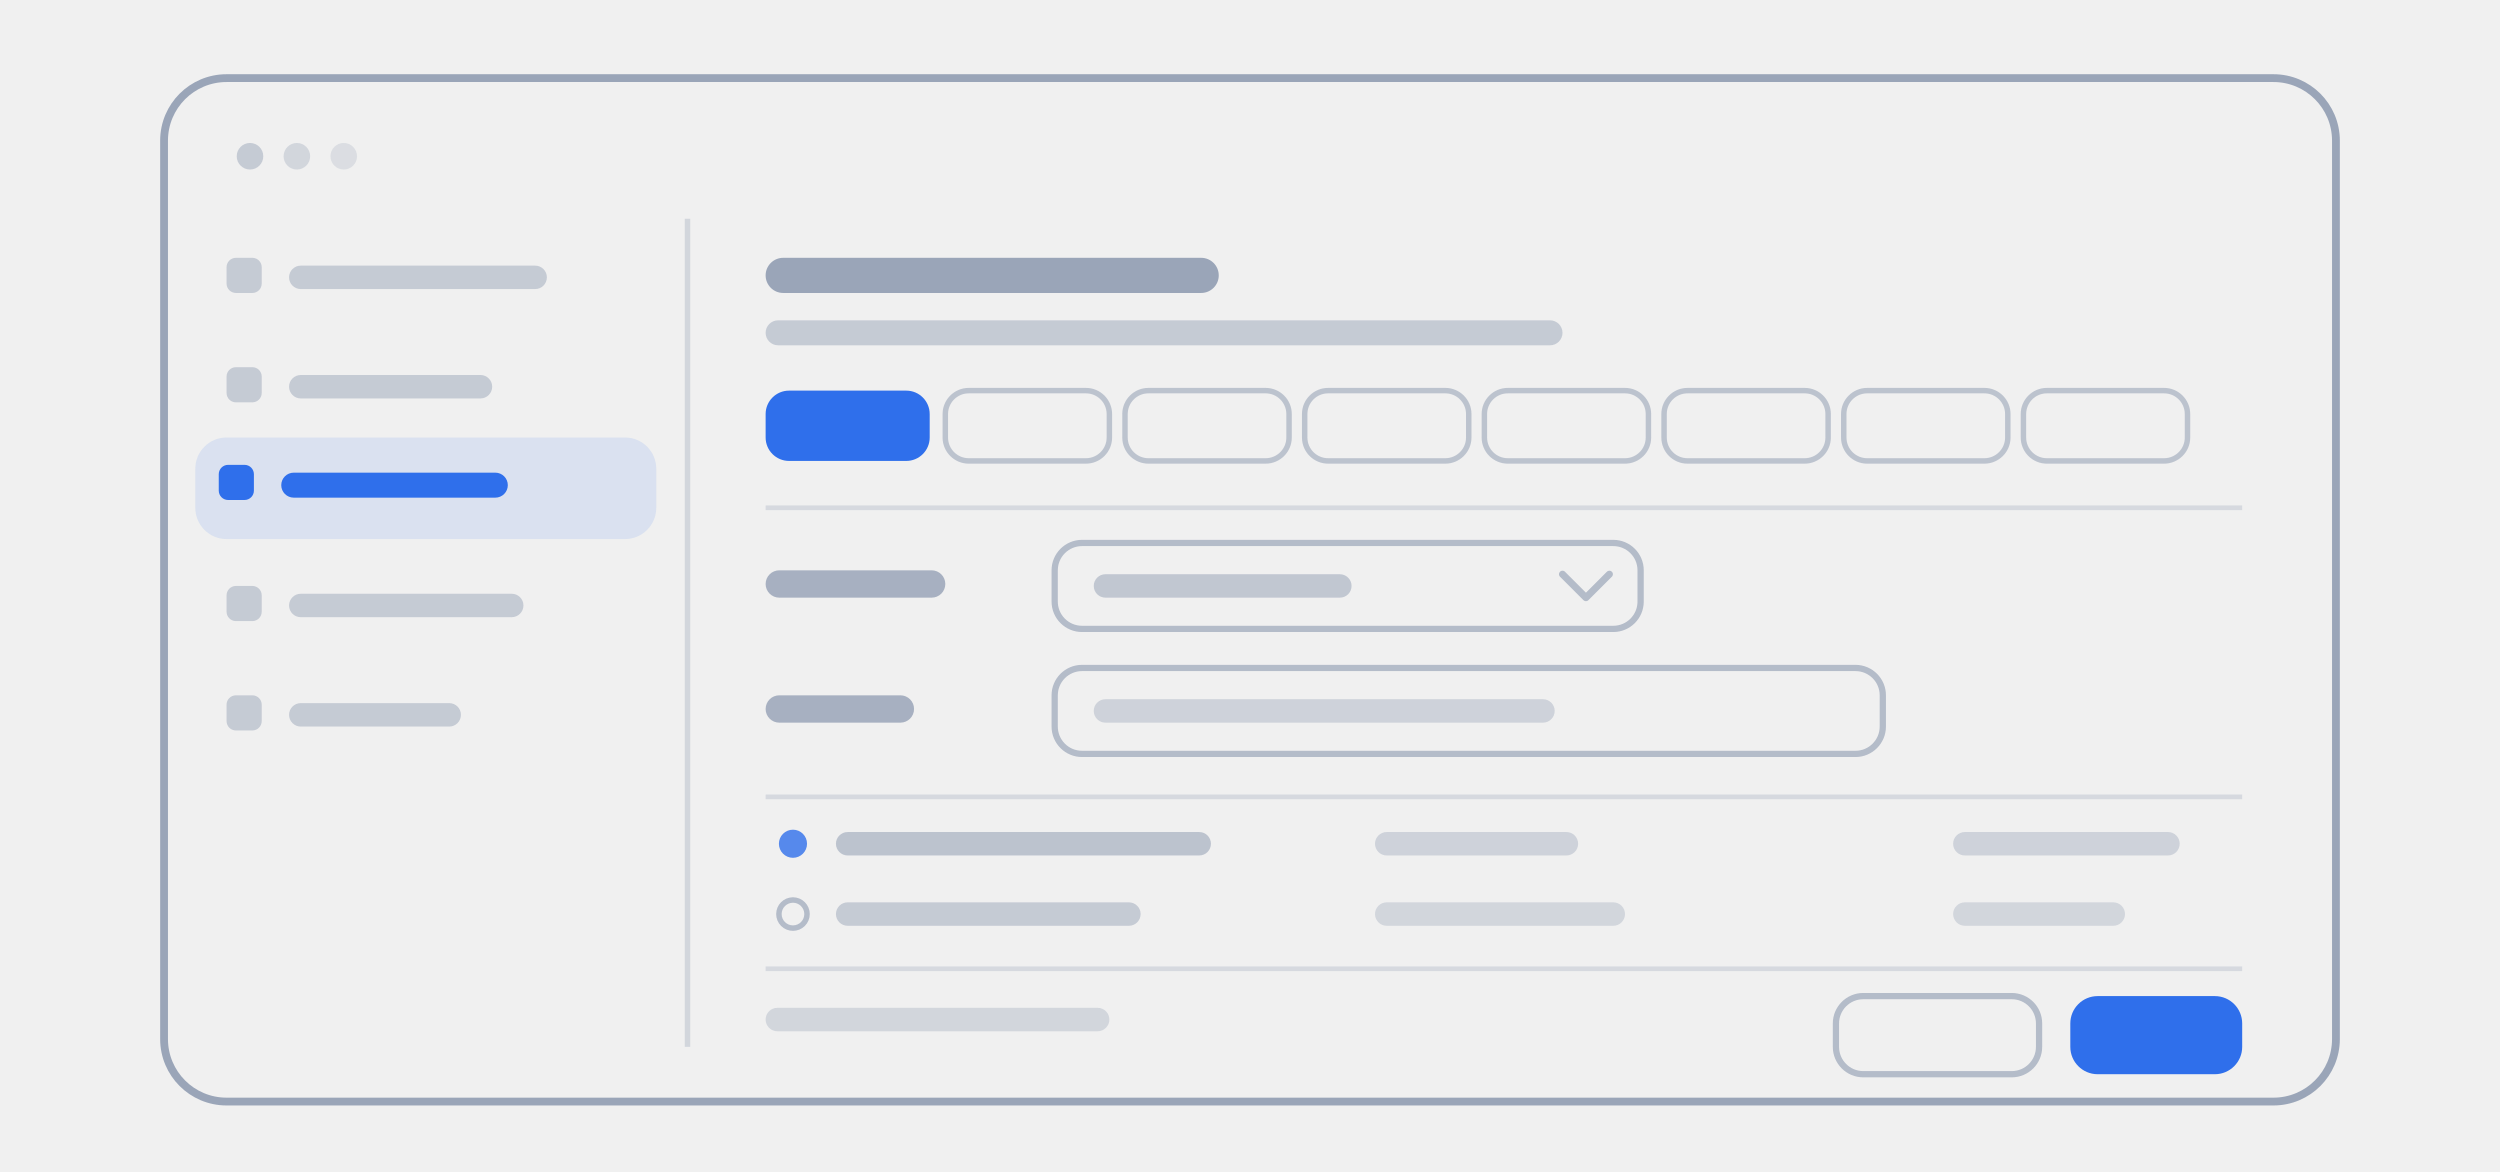
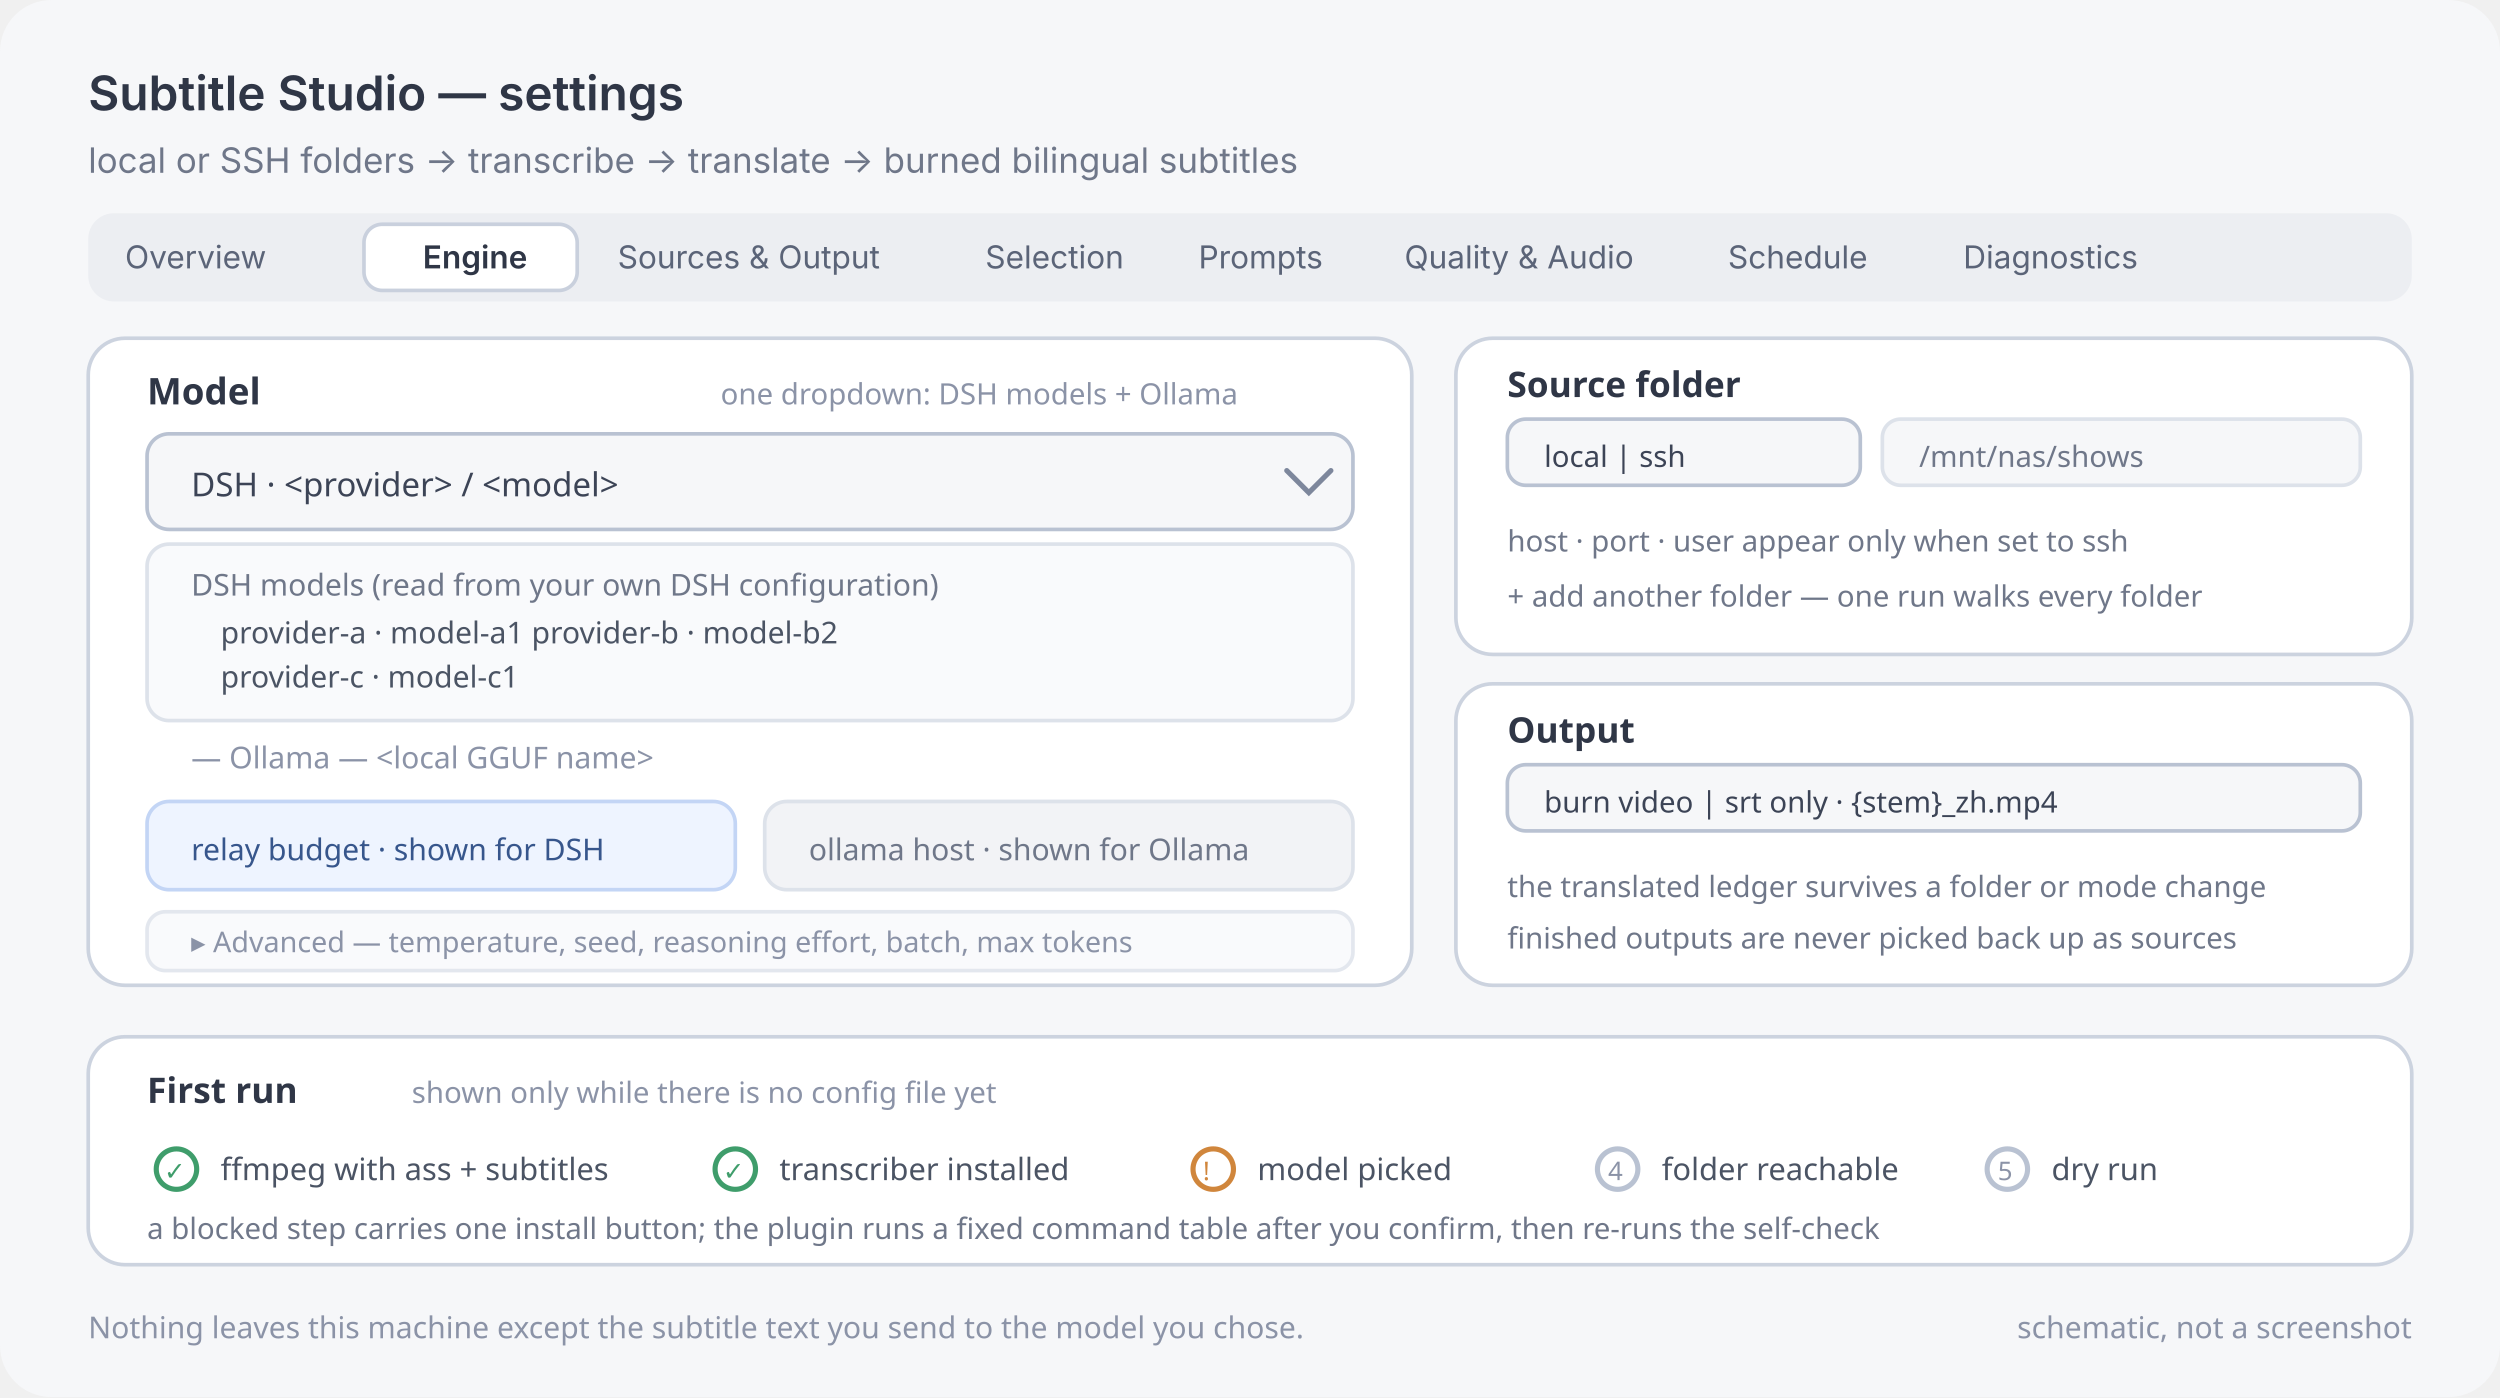
- <svg xmlns="http://www.w3.org/2000/svg" width="640" height="300" viewBox="0 0 640 300" role="img" aria-label="Subtitle Studio settings panel">
-   <rect x="42" y="20" width="556" height="262" rx="16" fill="none" stroke="#9aa5b8" stroke-width="2" />
-   <circle cx="64" cy="40" r="3.4" fill="#9aa5b8" opacity="0.5" />
-   <circle cx="76" cy="40" r="3.4" fill="#9aa5b8" opacity="0.35" />
-   <circle cx="88" cy="40" r="3.4" fill="#9aa5b8" opacity="0.25" />
-   <line x1="176" y1="56" x2="176" y2="268" stroke="#9aa5b8" stroke-width="1.4" opacity="0.35" />
-   <rect x="58" y="66" width="9" height="9" rx="2.4" fill="#9aa5b8" opacity="0.5" />
-   <rect x="74" y="68" width="66" height="6" rx="3" fill="#9aa5b8" opacity="0.5" />
-   <rect x="58" y="94" width="9" height="9" rx="2.4" fill="#9aa5b8" opacity="0.5" />
-   <rect x="74" y="96" width="52" height="6" rx="3" fill="#9aa5b8" opacity="0.5" />
-   <rect x="50" y="112" width="118" height="26" rx="8" fill="#2f6feb" opacity="0.12" />
-   <rect x="56" y="119" width="9" height="9" rx="2.4" fill="#2f6feb" />
-   <rect x="72" y="121" width="58" height="6.4" rx="3.2" fill="#2f6feb" />
-   <rect x="58" y="150" width="9" height="9" rx="2.4" fill="#9aa5b8" opacity="0.5" />
-   <rect x="74" y="152" width="60" height="6" rx="3" fill="#9aa5b8" opacity="0.5" />
-   <rect x="58" y="178" width="9" height="9" rx="2.4" fill="#9aa5b8" opacity="0.5" />
-   <rect x="74" y="180" width="44" height="6" rx="3" fill="#9aa5b8" opacity="0.5" />
-   <rect x="196" y="66" width="116" height="9" rx="4.5" fill="#9aa5b8" />
-   <rect x="196" y="82" width="204" height="6.4" rx="3.2" fill="#9aa5b8" opacity="0.5" />
-   <rect x="196" y="100" width="42" height="18" rx="6" fill="#2f6feb" />
-   <rect x="242" y="100" width="42" height="18" rx="6" fill="none" stroke="#9aa5b8" stroke-width="1.4" opacity="0.6" />
-   <rect x="288" y="100" width="42" height="18" rx="6" fill="none" stroke="#9aa5b8" stroke-width="1.4" opacity="0.6" />
-   <rect x="334" y="100" width="42" height="18" rx="6" fill="none" stroke="#9aa5b8" stroke-width="1.4" opacity="0.6" />
-   <rect x="380" y="100" width="42" height="18" rx="6" fill="none" stroke="#9aa5b8" stroke-width="1.4" opacity="0.6" />
-   <rect x="426" y="100" width="42" height="18" rx="6" fill="none" stroke="#9aa5b8" stroke-width="1.4" opacity="0.6" />
-   <rect x="472" y="100" width="42" height="18" rx="6" fill="none" stroke="#9aa5b8" stroke-width="1.4" opacity="0.6" />
-   <rect x="518" y="100" width="42" height="18" rx="6" fill="none" stroke="#9aa5b8" stroke-width="1.4" opacity="0.6" />
-   <line x1="196" y1="130" x2="574" y2="130" stroke="#9aa5b8" stroke-width="1.2" opacity="0.3" />
-   <rect x="196" y="146" width="46" height="7" rx="3.5" fill="#9aa5b8" opacity="0.85" />
-   <rect x="270" y="139" width="150" height="22" rx="7" fill="none" stroke="#9aa5b8" stroke-width="1.6" opacity="0.7" />
-   <rect x="280" y="147" width="66" height="6" rx="3" fill="#9aa5b8" opacity="0.55" />
-   <path d="M400 147l6 6 6-6" fill="none" stroke="#9aa5b8" stroke-width="1.8" stroke-linecap="round" stroke-linejoin="round" opacity="0.7" />
-   <rect x="196" y="178" width="38" height="7" rx="3.5" fill="#9aa5b8" opacity="0.85" />
-   <rect x="270" y="171" width="212" height="22" rx="7" fill="none" stroke="#9aa5b8" stroke-width="1.6" opacity="0.7" />
-   <rect x="280" y="179" width="118" height="6" rx="3" fill="#9aa5b8" opacity="0.4" />
-   <line x1="196" y1="204" x2="574" y2="204" stroke="#9aa5b8" stroke-width="1.2" opacity="0.3" />
-   <circle cx="203" cy="216" r="3.6" fill="#2f6feb" opacity="0.8" />
-   <rect x="214" y="213" width="96" height="6" rx="3" fill="#9aa5b8" opacity="0.6" />
-   <rect x="352" y="213" width="52" height="6" rx="3" fill="#9aa5b8" opacity="0.4" />
-   <rect x="500" y="213" width="58" height="6" rx="3" fill="#9aa5b8" opacity="0.4" />
-   <circle cx="203" cy="234" r="3.6" fill="none" stroke="#9aa5b8" stroke-width="1.4" opacity="0.7" />
-   <rect x="214" y="231" width="78" height="6" rx="3" fill="#9aa5b8" opacity="0.5" />
-   <rect x="352" y="231" width="64" height="6" rx="3" fill="#9aa5b8" opacity="0.35" />
-   <rect x="500" y="231" width="44" height="6" rx="3" fill="#9aa5b8" opacity="0.35" />
-   <line x1="196" y1="248" x2="574" y2="248" stroke="#9aa5b8" stroke-width="1.2" opacity="0.3" />
-   <rect x="196" y="258" width="88" height="6" rx="3" fill="#9aa5b8" opacity="0.35" />
-   <rect x="470" y="255" width="52" height="20" rx="7" fill="none" stroke="#9aa5b8" stroke-width="1.6" opacity="0.7" />
-   <rect x="530" y="255" width="44" height="20" rx="7" fill="#2f6feb" />
+ <svg xmlns="http://www.w3.org/2000/svg" width="680" height="380" viewBox="0 0 680 380" role="img" aria-label="Annotated schematic of the Subtitle Studio settings panel">
+   <rect x="0" y="0" width="680" height="380" rx="14" fill="#f6f7f9" />
+   <text x="24" y="30" font-family="ui-sans-serif, -apple-system, Segoe UI, sans-serif" font-size="13" font-weight="600" fill="#2f3646">Subtitle Studio — settings</text>
+   <text x="24" y="47" font-family="ui-sans-serif, -apple-system, Segoe UI, sans-serif" font-size="9.5" fill="#6f7789">local or SSH folders → transcribe → translate → burned bilingual subtitles</text>
+   <g font-family="ui-sans-serif, -apple-system, Segoe UI, sans-serif" font-size="8.6" fill="#5b6478">
+     <rect x="24" y="58" width="632" height="24" rx="7" fill="#eceef2" />
+     <text x="34" y="73">Overview</text>
+     <rect x="99" y="61" width="58" height="18" rx="5" fill="#ffffff" stroke="#c9d0dd" />
+     <text x="115" y="73" fill="#2f3646" font-weight="600">Engine</text>
+     <text x="168" y="73">Sources &amp; Output</text>
+     <text x="268" y="73">Selection</text>
+     <text x="326" y="73">Prompts</text>
+     <text x="382" y="73">Quality &amp; Audio</text>
+     <text x="470" y="73">Schedule</text>
+     <text x="534" y="73">Diagnostics</text>
+   </g>
+   <g>
+     <rect x="24" y="92" width="360" height="176" rx="10" fill="#ffffff" stroke="#ccd3df" />
+     <text x="40" y="110" font-family="ui-sans-serif, sans-serif" font-size="10" font-weight="600" fill="#2f3646">Model</text>
+     <text x="196" y="110" font-family="ui-sans-serif, sans-serif" font-size="8" fill="#8b93a7">one dropdown: DSH models + Ollama</text>
+     <rect x="40" y="118" width="328" height="26" rx="6" fill="#f6f7f9" stroke="#b9c2d2" />
+     <text x="52" y="135" font-family="ui-sans-serif, sans-serif" font-size="9" fill="#3c4456">DSH · &lt;provider&gt; / &lt;model&gt;</text>
+     <path d="M350 128 l6 6 6 -6" fill="none" stroke="#7d879c" stroke-width="1.4" stroke-linecap="round" />
+     <rect x="40" y="148" width="328" height="48" rx="6" fill="#f9fafc" stroke="#dde2ea" />
+     <g font-family="ui-sans-serif, sans-serif" font-size="8.2" fill="#6f7789">
+       <text x="52" y="162">DSH models (read from your own DSH configuration)</text>
+       <text x="60" y="175" fill="#4b5464">provider-a · model-a1        provider-b · model-b2</text>
+       <text x="60" y="187" fill="#4b5464">provider-c · model-c1</text>
+     </g>
+     <text x="52" y="209" font-family="ui-sans-serif, sans-serif" font-size="8.2" fill="#8b93a7">— Ollama —  &lt;local GGUF name&gt;</text>
+     <rect x="40" y="218" width="160" height="24" rx="6" fill="#eef4ff" stroke="#c3d5f5" />
+     <text x="52" y="234" font-family="ui-sans-serif, sans-serif" font-size="8.2" fill="#37568c">relay budget · shown for DSH</text>
+     <rect x="208" y="218" width="160" height="24" rx="6" fill="#f2f3f6" stroke="#dde2ea" />
+     <text x="220" y="234" font-family="ui-sans-serif, sans-serif" font-size="8.2" fill="#6f7789">ollama host · shown for Ollama</text>
+     <rect x="40" y="248" width="328" height="16" rx="5" fill="#f9fafc" stroke="#e3e7ee" />
+     <text x="52" y="259" font-family="ui-sans-serif, sans-serif" font-size="7.8" fill="#8b93a7">▸ Advanced — temperature, seed, reasoning effort, batch, max tokens</text>
+   </g>
+   <g>
+     <rect x="396" y="92" width="260" height="86" rx="10" fill="#ffffff" stroke="#ccd3df" />
+     <text x="410" y="108" font-family="ui-sans-serif, sans-serif" font-size="9.6" font-weight="600" fill="#2f3646">Source folder</text>
+     <rect x="410" y="114" width="96" height="18" rx="5" fill="#f6f7f9" stroke="#b9c2d2" />
+     <text x="420" y="127" font-family="ui-sans-serif, sans-serif" font-size="8" fill="#3c4456">local  |  ssh</text>
+     <rect x="512" y="114" width="130" height="18" rx="5" fill="#f6f7f9" stroke="#dde2ea" />
+     <text x="522" y="127" font-family="ui-sans-serif, sans-serif" font-size="8" fill="#6f7789">/mnt/nas/shows</text>
+     <text x="410" y="150" font-family="ui-sans-serif, sans-serif" font-size="8" fill="#6f7789">host · port · user appear only when set to ssh</text>
+     <text x="410" y="165" font-family="ui-sans-serif, sans-serif" font-size="8" fill="#6f7789">+ add another folder — one run walks every folder</text>
+     <rect x="396" y="186" width="260" height="82" rx="10" fill="#ffffff" stroke="#ccd3df" />
+     <text x="410" y="202" font-family="ui-sans-serif, sans-serif" font-size="9.6" font-weight="600" fill="#2f3646">Output</text>
+     <rect x="410" y="208" width="232" height="18" rx="5" fill="#f6f7f9" stroke="#b9c2d2" />
+     <text x="420" y="221" font-family="ui-sans-serif, sans-serif" font-size="8" fill="#3c4456">burn video | srt only      ·      {stem}_zh.mp4</text>
+     <text x="410" y="244" font-family="ui-sans-serif, sans-serif" font-size="8" fill="#6f7789">the translated ledger survives a folder or mode change</text>
+     <text x="410" y="258" font-family="ui-sans-serif, sans-serif" font-size="8" fill="#6f7789">finished outputs are never picked back up as sources</text>
+   </g>
+   <g>
+     <rect x="24" y="282" width="632" height="62" rx="10" fill="#ffffff" stroke="#ccd3df" />
+     <text x="40" y="300" font-family="ui-sans-serif, sans-serif" font-size="9.6" font-weight="600" fill="#2f3646">First run</text>
+     <text x="112" y="300" font-family="ui-sans-serif, sans-serif" font-size="8" fill="#8b93a7">shown only while there is no config file yet</text>
+     <g font-family="ui-sans-serif, sans-serif" font-size="8.4" fill="#4b5464">
+       <circle cx="48" cy="318" r="5.5" fill="none" stroke="#3f9d6b" stroke-width="1.4" />
+       <text x="44.6" y="321" font-size="7" fill="#3f9d6b">✓</text>
+       <text x="60" y="321">ffmpeg with ass + subtitles</text>
+       <circle cx="200" cy="318" r="5.5" fill="none" stroke="#3f9d6b" stroke-width="1.4" />
+       <text x="196.6" y="321" font-size="7" fill="#3f9d6b">✓</text>
+       <text x="212" y="321">transcriber installed</text>
+       <circle cx="330" cy="318" r="5.5" fill="none" stroke="#d0863c" stroke-width="1.4" />
+       <text x="327.2" y="321" font-size="7" fill="#d0863c">!</text>
+       <text x="342" y="321">model picked</text>
+       <circle cx="440" cy="318" r="5.5" fill="none" stroke="#b9c2d2" stroke-width="1.4" />
+       <text x="437.4" y="321" font-size="7" fill="#8b93a7">4</text>
+       <text x="452" y="321">folder reachable</text>
+       <circle cx="546" cy="318" r="5.5" fill="none" stroke="#b9c2d2" stroke-width="1.4" />
+       <text x="543.4" y="321" font-size="7" fill="#8b93a7">5</text>
+       <text x="558" y="321">dry run</text>
+       <text x="40" y="337" font-size="8" fill="#6f7789">a blocked step carries one install button; the plugin runs a fixed command table after you confirm, then re-runs the self-check</text>
+     </g>
+   </g>
+   <g font-family="ui-sans-serif, sans-serif" font-size="8.2" fill="#8b93a7">
+     <text x="24" y="364">Nothing leaves this machine except the subtitle text you send to the model you chose.</text>
+     <text x="656" y="364" text-anchor="end">schematic, not a screenshot</text>
+   </g>
</svg>
